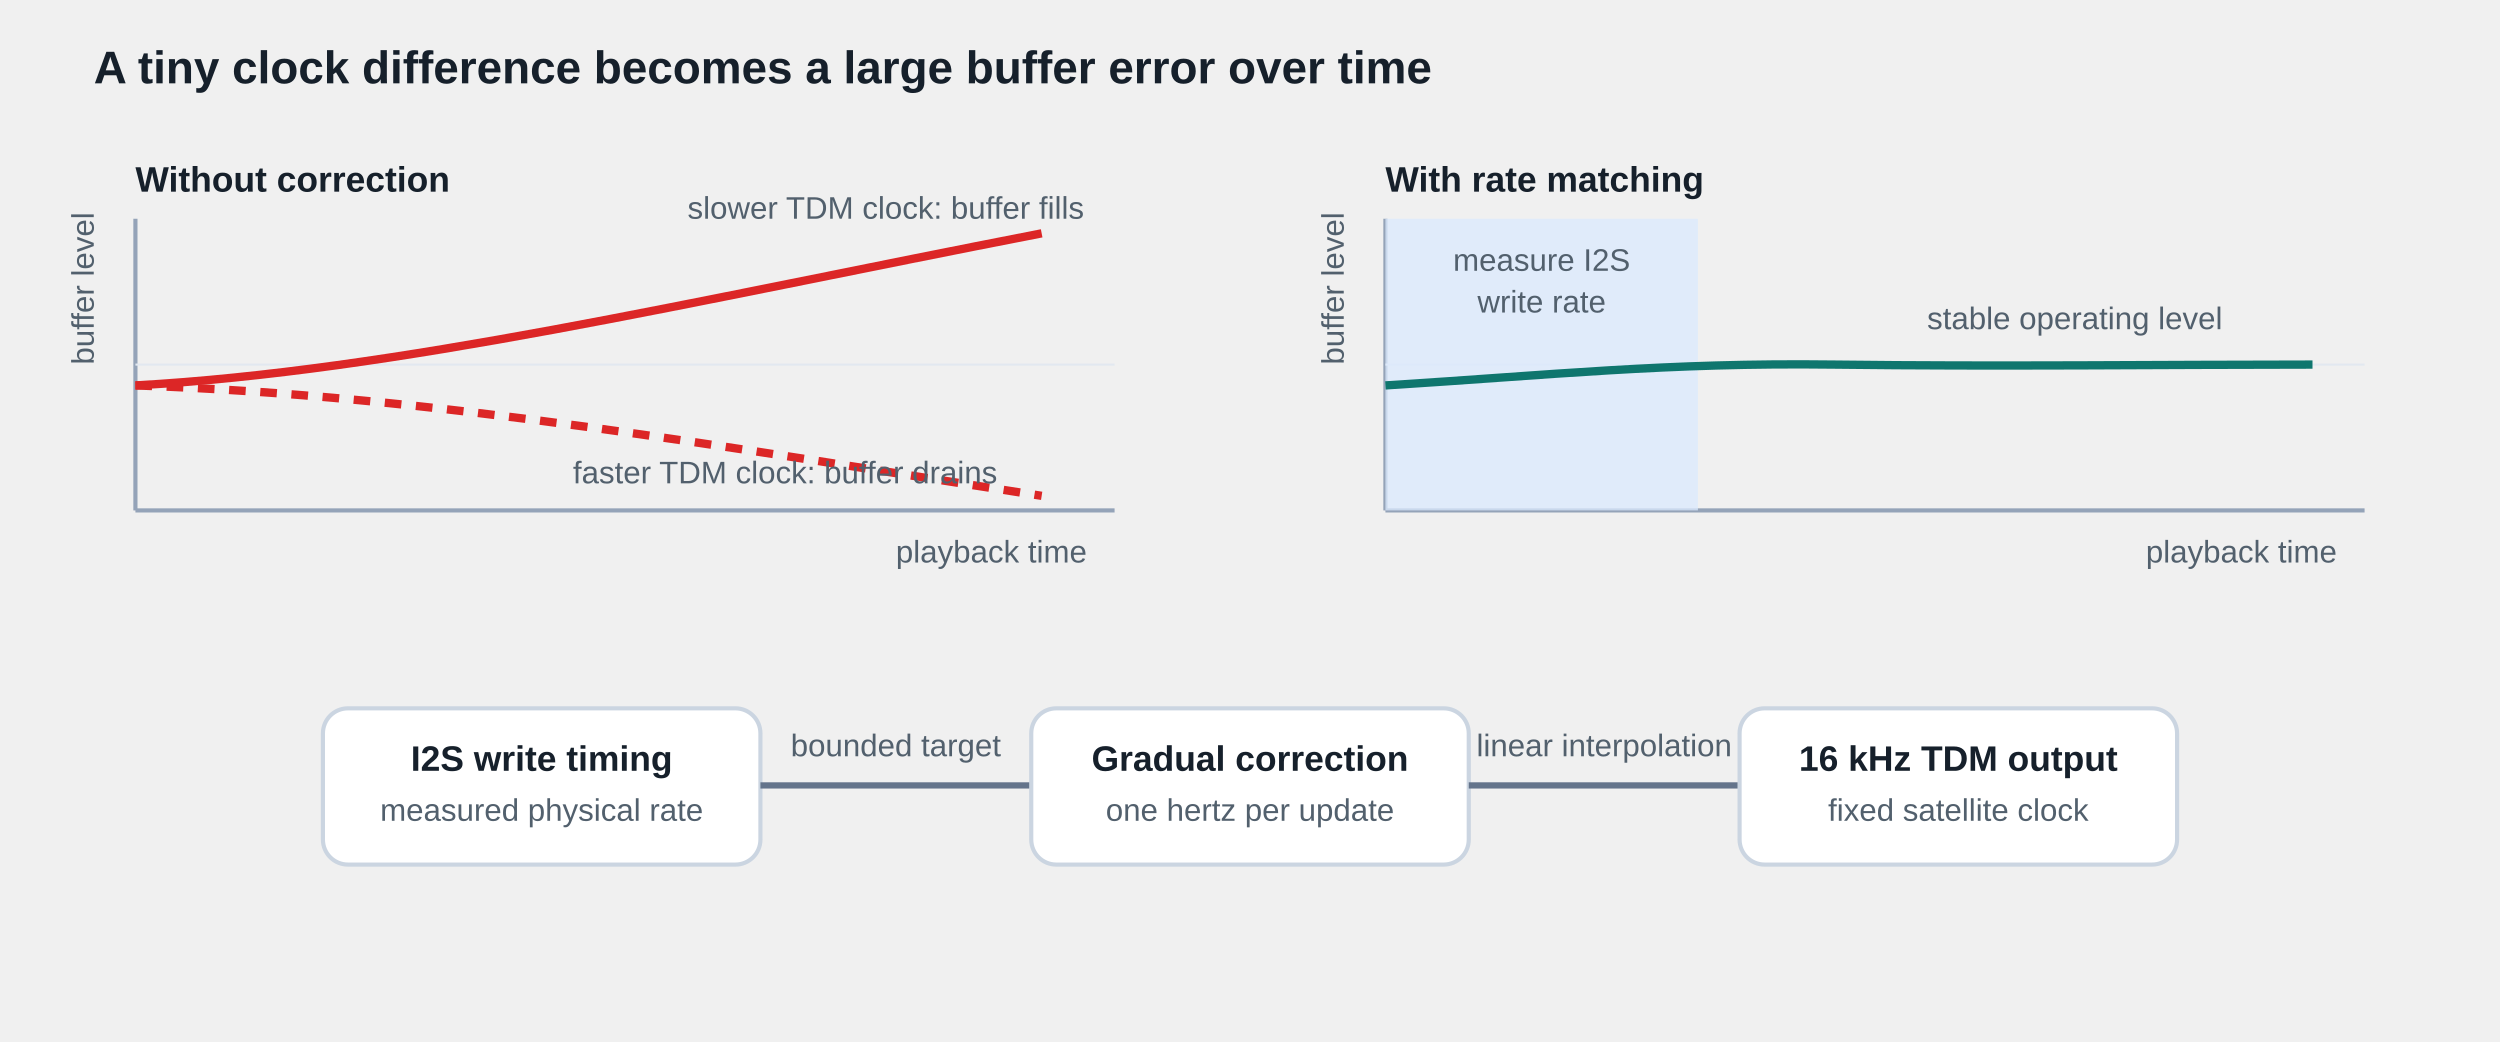
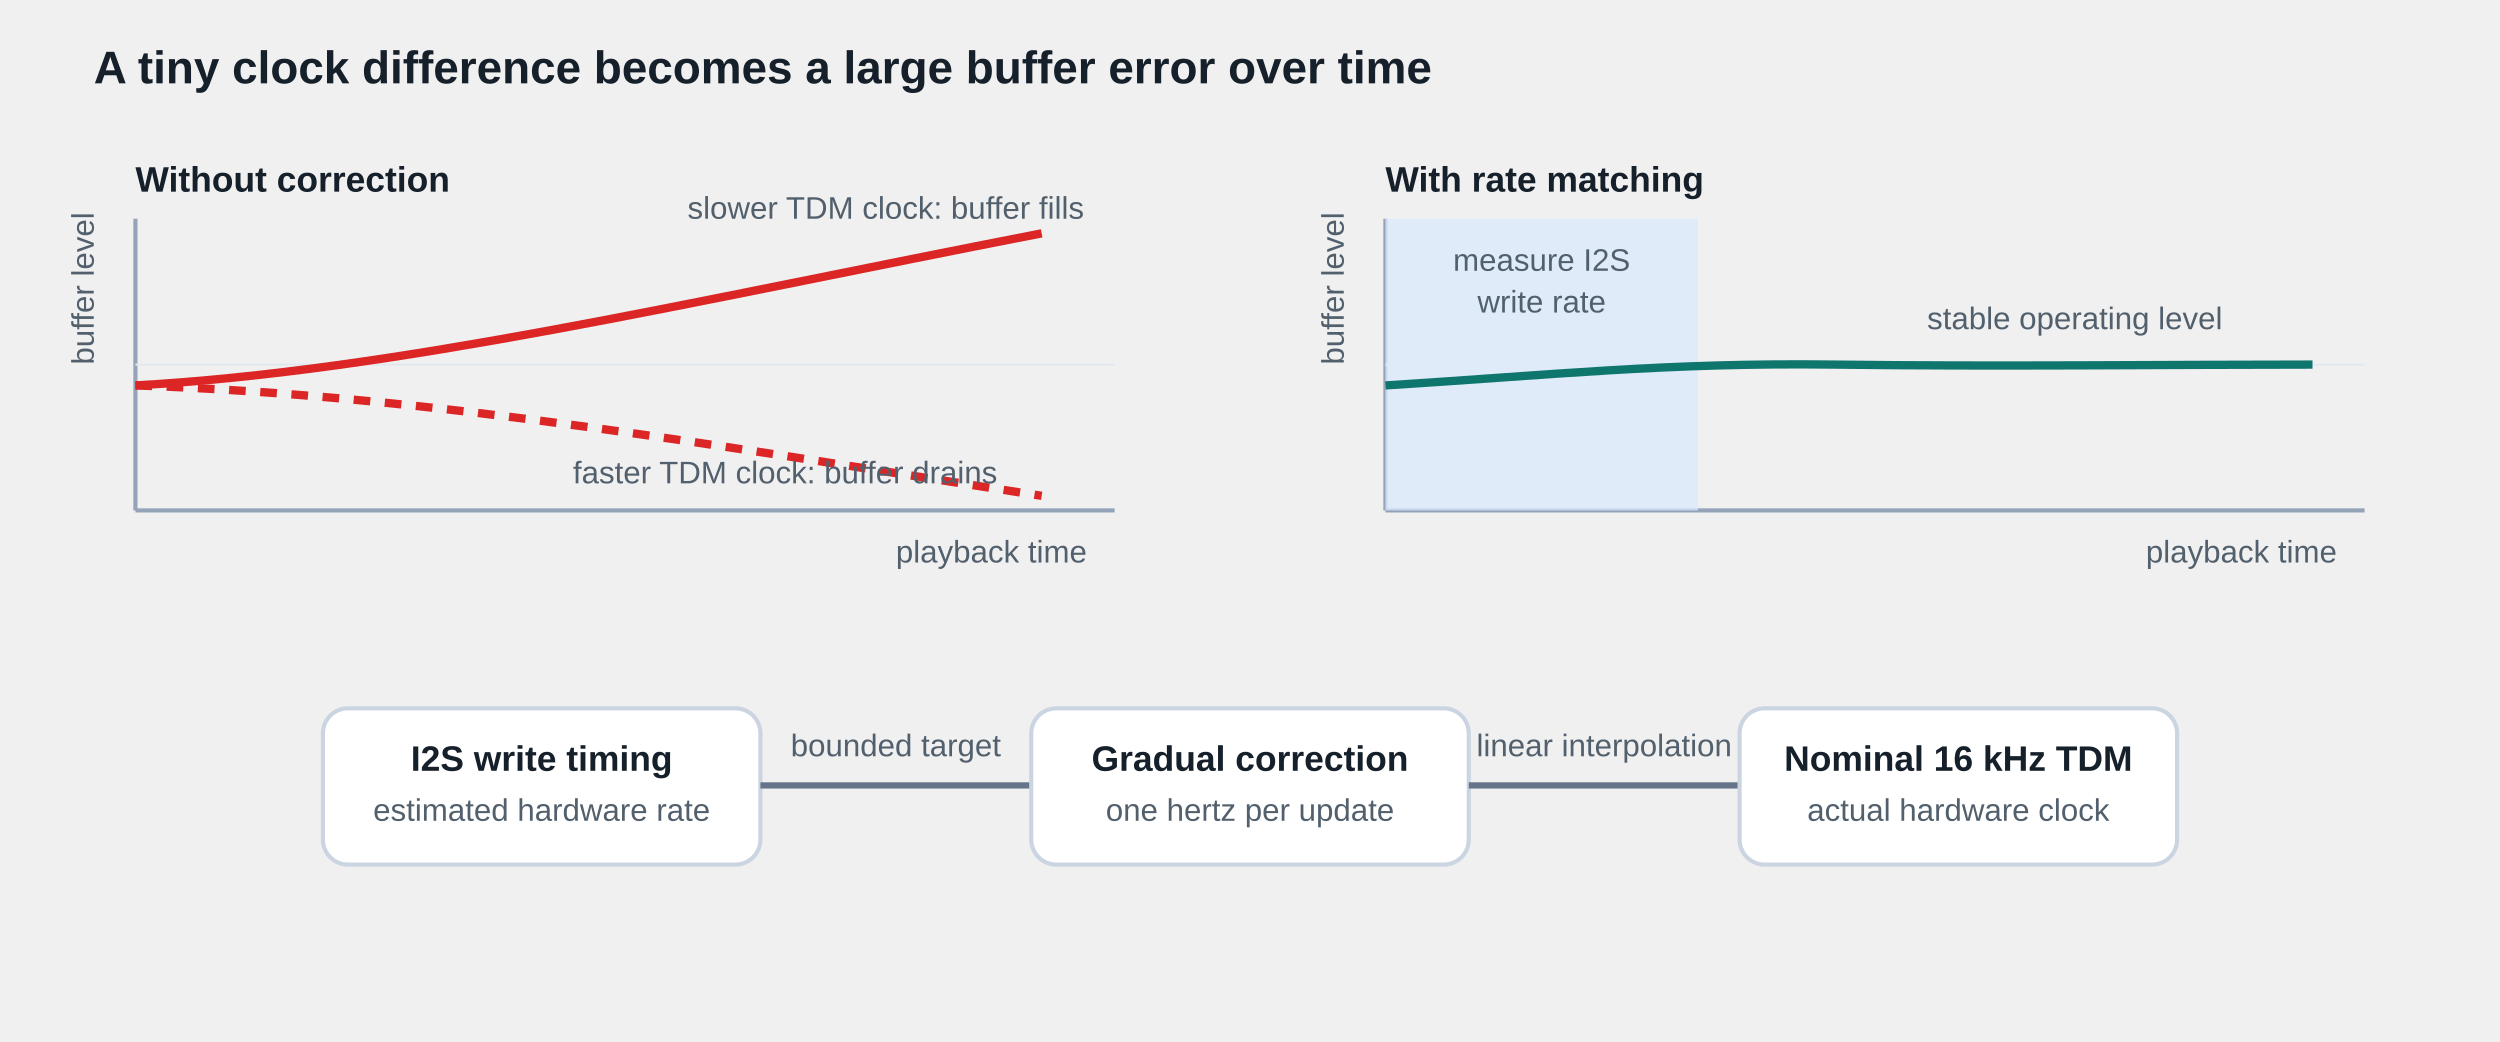
<svg xmlns="http://www.w3.org/2000/svg" viewBox="0 0 1200 500" role="img" aria-labelledby="title desc">
  <defs>
    <style>text{font-family:Segoe UI,Arial,sans-serif;fill:#16202b}.h{font-size:22px;font-weight:700}.l{font-size:17px;font-weight:650}.s{font-size:15px;fill:#52606d}.axis{stroke:#94a3b8;stroke-width:2}.grid{stroke:#e2e8f0;stroke-width:1}.bad{fill:none;stroke:#dc2626;stroke-width:4}.good{fill:none;stroke:#0f766e;stroke-width:4}.window{fill:#dbeafe;opacity:.75}.node{fill:#fff;stroke:#cbd5e1;stroke-width:2}.link{stroke:#64748b;stroke-width:3}</style>
  </defs>
  <text x="45" y="40" class="h">A tiny clock difference becomes a large buffer error over time</text>
  <text x="65" y="92" class="l">Without correction</text>
  <line x1="65" y1="245" x2="535" y2="245" class="axis" />
  <line x1="65" y1="105" x2="65" y2="245" class="axis" />
  <line x1="65" y1="175" x2="535" y2="175" class="grid" />
  <path d="M65 185 C190 178 330 145 500 112" class="bad" />
  <text x="330" y="105" class="s">slower TDM clock: buffer fills</text>
  <path d="M65 185 C210 190 350 215 500 238" class="bad" stroke-dasharray="8 7" />
  <text x="275" y="232" class="s">faster TDM clock: buffer drains</text>
  <text x="45" y="175" transform="rotate(-90 45 175)" class="s">buffer level</text>
  <text x="430" y="270" class="s">playback time</text>
  <text x="665" y="92" class="l">With rate matching</text>
  <line x1="665" y1="245" x2="1135" y2="245" class="axis" />
  <line x1="665" y1="105" x2="665" y2="245" class="axis" />
  <line x1="665" y1="175" x2="1135" y2="175" class="grid" />
  <rect x="665" y="105" width="150" height="140" class="window" />
  <text x="740" y="130" text-anchor="middle" class="s">measure I2S</text>
  <text x="740" y="150" text-anchor="middle" class="s">write rate</text>
  <path d="M665 185 C745 180 800 174 880 175 S1040 175 1110 175" class="good" />
  <text x="925" y="158" class="s">stable operating level</text>
  <text x="645" y="175" transform="rotate(-90 645 175)" class="s">buffer level</text>
  <text x="1030" y="270" class="s">playback time</text>
  <rect x="155" y="340" width="210" height="75" rx="12" class="node" />
  <text x="260" y="370" text-anchor="middle" class="l">I2S write timing</text>
-   <text x="260" y="394" text-anchor="middle" class="s">measured physical rate</text>
+   <text x="260" y="394" text-anchor="middle" class="s">estimated hardware rate</text>
  <line x1="365" y1="377" x2="495" y2="377" class="link" />
  <text x="430" y="363" text-anchor="middle" class="s">bounded target</text>
  <rect x="495" y="340" width="210" height="75" rx="12" class="node" />
  <text x="600" y="370" text-anchor="middle" class="l">Gradual correction</text>
  <text x="600" y="394" text-anchor="middle" class="s">one hertz per update</text>
  <line x1="705" y1="377" x2="835" y2="377" class="link" />
  <text x="770" y="363" text-anchor="middle" class="s">linear interpolation</text>
  <rect x="835" y="340" width="210" height="75" rx="12" class="node" />
-   <text x="940" y="370" text-anchor="middle" class="l">16 kHz TDM output</text>
-   <text x="940" y="394" text-anchor="middle" class="s">fixed satellite clock</text>
+   <text x="940" y="370" text-anchor="middle" class="l">Nominal 16 kHz TDM</text>
+   <text x="940" y="394" text-anchor="middle" class="s">actual hardware clock</text>
</svg>
